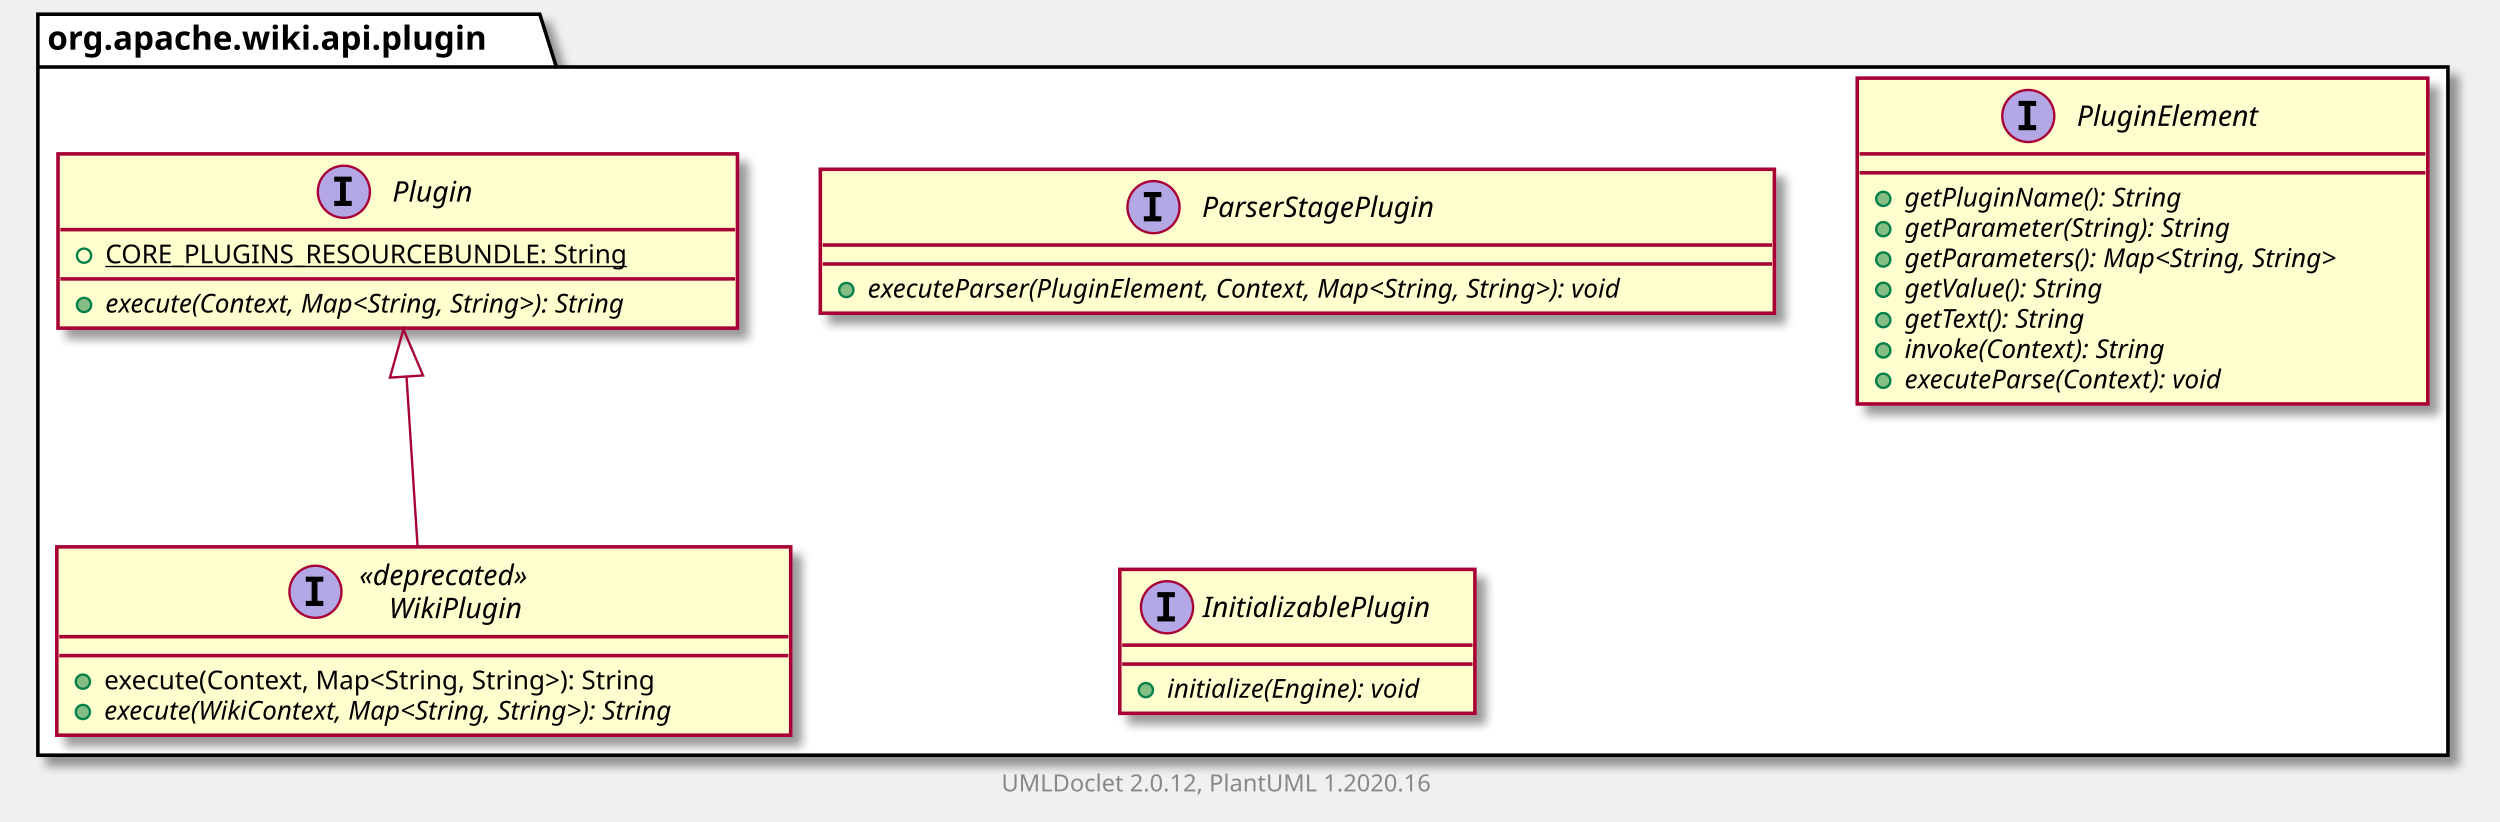
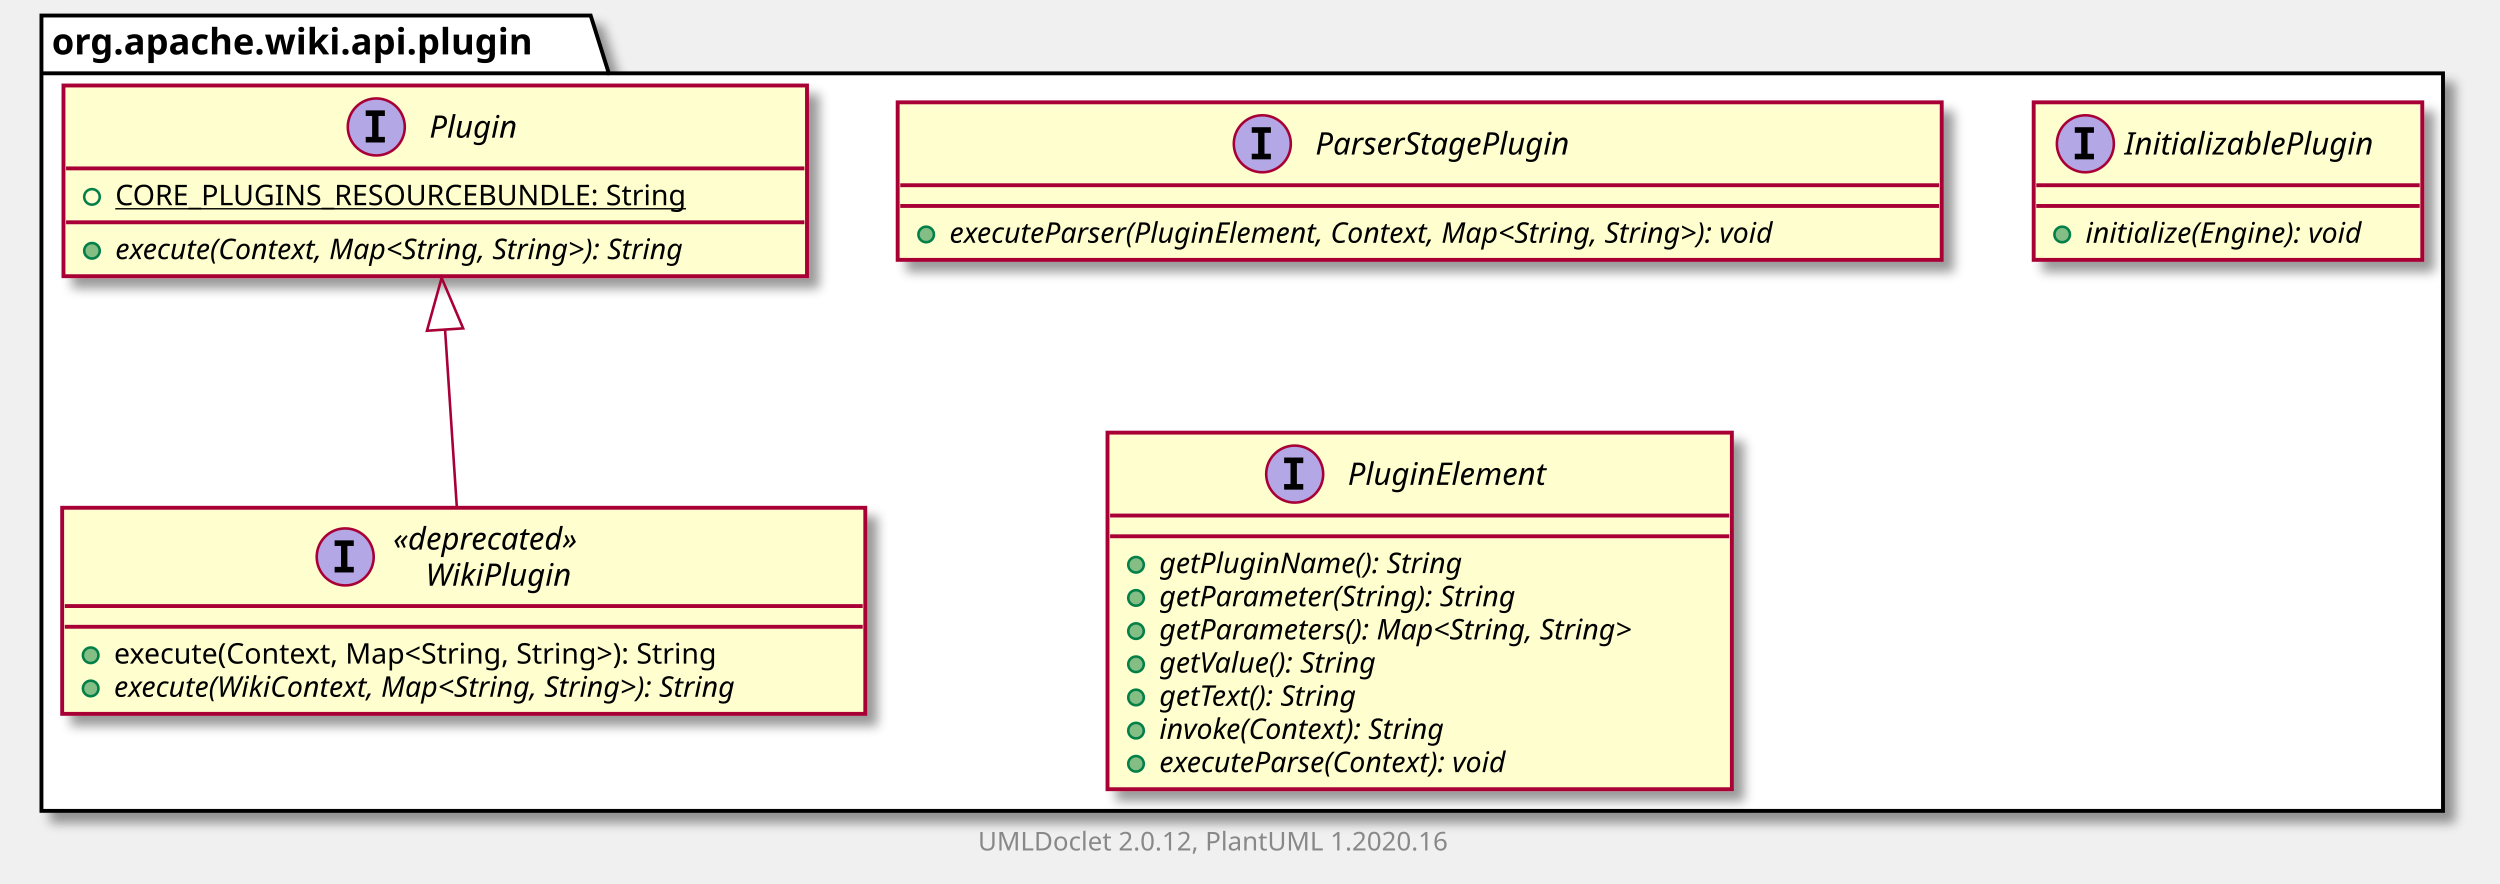
- <svg xmlns="http://www.w3.org/2000/svg" xmlns:xlink="http://www.w3.org/1999/xlink" contentScriptType="application/ecmascript" contentStyleType="text/css" height="347px" preserveAspectRatio="none" style="width:1056px;height:347px;" version="1.1" viewBox="0 0 1056 347" width="1056px" zoomAndPan="magnify">
+ <svg xmlns="http://www.w3.org/2000/svg" xmlns:xlink="http://www.w3.org/1999/xlink" contentScriptType="application/ecmascript" contentStyleType="text/css" height="341px" preserveAspectRatio="none" style="width:965px;height:341px;" version="1.1" viewBox="0 0 965 341" width="965px" zoomAndPan="magnify">
  <defs>
-     <filter height="300%" id="f1dpexxwe11yf7" width="300%" x="-1" y="-1">
+     <filter height="300%" id="fgpwphirkr0fx" width="300%" x="-1" y="-1">
      <feGaussianBlur result="blurOut" stdDeviation="2.0" />
      <feColorMatrix in="blurOut" result="blurOut2" type="matrix" values="0 0 0 0 0 0 0 0 0 0 0 0 0 0 0 0 0 0 .4 0" />
      <feOffset dx="4.0" dy="4.0" in="blurOut2" result="blurOut3" />
      <feBlend in="SourceGraphic" in2="blurOut3" mode="normal" />
    </filter>
  </defs>
  <g>
-     <polygon fill="#FFFFFF" filter="url(#f1dpexxwe11yf7)" points="16,6,228,6,235,28.297,1034,28.297,1034,319,16,319,16,6" style="stroke: #000000; stroke-width: 1.5;" />
+     <polygon fill="#FFFFFF" filter="url(#fgpwphirkr0fx)" points="16,6,228,6,235,28.297,943,28.297,943,313,16,313,16,6" style="stroke: #000000; stroke-width: 1.5;" />
    <line style="stroke: #000000; stroke-width: 1.5;" x1="16" x2="235" y1="28.297" y2="28.297" />
    <text fill="#000000" font-family="sans-serif" font-size="14" font-weight="bold" lengthAdjust="spacingAndGlyphs" textLength="206" x="20" y="20.995">org.apache.wiki.api.plugin</text>
    <a href="ParserStagePlugin.html" target="_top" title="ParserStagePlugin.html" xlink:actuate="onRequest" xlink:href="ParserStagePlugin.html" xlink:show="new" xlink:title="ParserStagePlugin.html" xlink:type="simple">
-       <rect codeLine="3" fill="#FEFECE" filter="url(#f1dpexxwe11yf7)" height="60.805" id="org.apache.wiki.api.plugin.ParserStagePlugin" style="stroke: #A80036; stroke-width: 1.5;" width="403" x="346.5" y="71.5" />
-       <ellipse cx="487.25" cy="87.5" fill="#B4A7E5" rx="11" ry="11" style="stroke: #A80036; stroke-width: 1.0;" />
-       <path d="M483.172,83.266 L483.172,81.109 L490.562,81.109 L490.562,83.266 L488.094,83.266 L488.094,91.344 L490.562,91.344 L490.562,93.5 L483.172,93.5 L483.172,91.344 L485.641,91.344 L485.641,83.266 L483.172,83.266 Z " />
-       <text fill="#000000" font-family="sans-serif" font-size="12" font-style="italic" lengthAdjust="spacingAndGlyphs" textLength="113" x="507.75" y="91.654">ParserStagePlugin</text>
-       <line style="stroke: #A80036; stroke-width: 1.5;" x1="347.5" x2="748.5" y1="103.5" y2="103.5" />
-       <line style="stroke: #A80036; stroke-width: 1.5;" x1="347.5" x2="748.5" y1="111.5" y2="111.5" />
-       <ellipse cx="357.5" cy="122.5" fill="#84BE84" rx="3" ry="3" style="stroke: #038048; stroke-width: 1.0;" />
-       <text fill="#000000" font-family="sans-serif" font-size="11" font-style="italic" lengthAdjust="spacingAndGlyphs" textLength="377" x="366.5" y="125.71">executeParser(PluginElement, Context, Map&lt;String, String&gt;): void</text>
+       <rect codeLine="3" fill="#FEFECE" filter="url(#fgpwphirkr0fx)" height="60.805" id="org.apache.wiki.api.plugin.ParserStagePlugin" style="stroke: #A80036; stroke-width: 1.5;" width="403" x="346.5" y="39.5" />
+       <ellipse cx="487.25" cy="55.5" fill="#B4A7E5" rx="11" ry="11" style="stroke: #A80036; stroke-width: 1.0;" />
+       <path d="M483.172,51.266 L483.172,49.109 L490.562,49.109 L490.562,51.266 L488.094,51.266 L488.094,59.344 L490.562,59.344 L490.562,61.5 L483.172,61.5 L483.172,59.344 L485.641,59.344 L485.641,51.266 L483.172,51.266 Z " />
+       <text fill="#000000" font-family="sans-serif" font-size="12" font-style="italic" lengthAdjust="spacingAndGlyphs" textLength="113" x="507.75" y="59.654">ParserStagePlugin</text>
+       <line style="stroke: #A80036; stroke-width: 1.5;" x1="347.5" x2="748.5" y1="71.5" y2="71.5" />
+       <line style="stroke: #A80036; stroke-width: 1.5;" x1="347.5" x2="748.5" y1="79.5" y2="79.5" />
+       <ellipse cx="357.5" cy="90.5" fill="#84BE84" rx="3" ry="3" style="stroke: #038048; stroke-width: 1.0;" />
+       <text fill="#000000" font-family="sans-serif" font-size="11" font-style="italic" lengthAdjust="spacingAndGlyphs" textLength="377" x="366.5" y="93.71">executeParser(PluginElement, Context, Map&lt;String, String&gt;): void</text>
+     </a>
+     <a href="InitializablePlugin.html" target="_top" title="InitializablePlugin.html" xlink:actuate="onRequest" xlink:href="InitializablePlugin.html" xlink:show="new" xlink:title="InitializablePlugin.html" xlink:type="simple">
+       <rect codeLine="7" fill="#FEFECE" filter="url(#fgpwphirkr0fx)" height="60.805" id="org.apache.wiki.api.plugin.InitializablePlugin" style="stroke: #A80036; stroke-width: 1.5;" width="150" x="785" y="39.5" />
+       <ellipse cx="804.95" cy="55.5" fill="#B4A7E5" rx="11" ry="11" style="stroke: #A80036; stroke-width: 1.0;" />
+       <path d="M800.872,51.266 L800.872,49.109 L808.263,49.109 L808.263,51.266 L805.794,51.266 L805.794,59.344 L808.263,59.344 L808.263,61.5 L800.872,61.5 L800.872,59.344 L803.341,59.344 L803.341,51.266 L800.872,51.266 Z " />
+       <text fill="#000000" font-family="sans-serif" font-size="12" font-style="italic" lengthAdjust="spacingAndGlyphs" textLength="107" x="820.05" y="59.654">InitializablePlugin</text>
+       <line style="stroke: #A80036; stroke-width: 1.5;" x1="786" x2="934" y1="71.5" y2="71.5" />
+       <line style="stroke: #A80036; stroke-width: 1.5;" x1="786" x2="934" y1="79.5" y2="79.5" />
+       <ellipse cx="796" cy="90.5" fill="#84BE84" rx="3" ry="3" style="stroke: #038048; stroke-width: 1.0;" />
+       <text fill="#000000" font-family="sans-serif" font-size="11" font-style="italic" lengthAdjust="spacingAndGlyphs" textLength="124" x="805" y="93.71">initialize(Engine): void</text>
+     </a>
+     <a href="Plugin.html" target="_top" title="Plugin.html" xlink:actuate="onRequest" xlink:href="Plugin.html" xlink:show="new" xlink:title="Plugin.html" xlink:type="simple">
+       <rect codeLine="11" fill="#FEFECE" filter="url(#fgpwphirkr0fx)" height="73.609" id="org.apache.wiki.api.plugin.Plugin" style="stroke: #A80036; stroke-width: 1.5;" width="287" x="24.5" y="33" />
+       <ellipse cx="145.25" cy="49" fill="#B4A7E5" rx="11" ry="11" style="stroke: #A80036; stroke-width: 1.0;" />
+       <path d="M141.172,44.766 L141.172,42.609 L148.562,42.609 L148.562,44.766 L146.094,44.766 L146.094,52.844 L148.562,52.844 L148.562,55 L141.172,55 L141.172,52.844 L143.641,52.844 L143.641,44.766 L141.172,44.766 Z " />
+       <text fill="#000000" font-family="sans-serif" font-size="12" font-style="italic" lengthAdjust="spacingAndGlyphs" textLength="37" x="165.75" y="53.154">Plugin</text>
+       <line style="stroke: #A80036; stroke-width: 1.5;" x1="25.5" x2="310.5" y1="65" y2="65" />
+       <ellipse cx="35.5" cy="76" fill="none" rx="3" ry="3" style="stroke: #038048; stroke-width: 1.0;" />
+       <text fill="#000000" font-family="sans-serif" font-size="11" lengthAdjust="spacingAndGlyphs" text-decoration="underline" textLength="240" x="44.5" y="79.21">CORE_PLUGINS_RESOURCEBUNDLE: String</text>
+       <line style="stroke: #A80036; stroke-width: 1.5;" x1="25.5" x2="310.5" y1="85.805" y2="85.805" />
+       <ellipse cx="35.5" cy="96.805" fill="#84BE84" rx="3" ry="3" style="stroke: #038048; stroke-width: 1.0;" />
+       <text fill="#000000" font-family="sans-serif" font-size="11" font-style="italic" lengthAdjust="spacingAndGlyphs" textLength="261" x="44.5" y="100.015">execute(Context, Map&lt;String, String&gt;): String</text>
    </a>
    <a href="PluginElement.html" target="_top" title="PluginElement.html" xlink:actuate="onRequest" xlink:href="PluginElement.html" xlink:show="new" xlink:title="PluginElement.html" xlink:type="simple">
-       <rect codeLine="7" fill="#FEFECE" filter="url(#f1dpexxwe11yf7)" height="137.633" id="org.apache.wiki.api.plugin.PluginElement" style="stroke: #A80036; stroke-width: 1.5;" width="241" x="784.5" y="33" />
-       <ellipse cx="856.75" cy="49" fill="#B4A7E5" rx="11" ry="11" style="stroke: #A80036; stroke-width: 1.0;" />
-       <path d="M852.672,44.766 L852.672,42.609 L860.062,42.609 L860.062,44.766 L857.594,44.766 L857.594,52.844 L860.062,52.844 L860.062,55 L852.672,55 L852.672,52.844 L855.141,52.844 L855.141,44.766 L852.672,44.766 Z " />
-       <text fill="#000000" font-family="sans-serif" font-size="12" font-style="italic" lengthAdjust="spacingAndGlyphs" textLength="88" x="877.25" y="53.154">PluginElement</text>
-       <line style="stroke: #A80036; stroke-width: 1.5;" x1="785.5" x2="1024.5" y1="65" y2="65" />
-       <line style="stroke: #A80036; stroke-width: 1.5;" x1="785.5" x2="1024.5" y1="73" y2="73" />
-       <ellipse cx="795.5" cy="84" fill="#84BE84" rx="3" ry="3" style="stroke: #038048; stroke-width: 1.0;" />
-       <text fill="#000000" font-family="sans-serif" font-size="11" font-style="italic" lengthAdjust="spacingAndGlyphs" textLength="134" x="804.5" y="87.21">getPluginName(): String</text>
-       <ellipse cx="795.5" cy="96.805" fill="#84BE84" rx="3" ry="3" style="stroke: #038048; stroke-width: 1.0;" />
-       <text fill="#000000" font-family="sans-serif" font-size="11" font-style="italic" lengthAdjust="spacingAndGlyphs" textLength="160" x="804.5" y="100.015">getParameter(String): String</text>
-       <ellipse cx="795.5" cy="109.609" fill="#84BE84" rx="3" ry="3" style="stroke: #038048; stroke-width: 1.0;" />
-       <text fill="#000000" font-family="sans-serif" font-size="11" font-style="italic" lengthAdjust="spacingAndGlyphs" textLength="215" x="804.5" y="112.82">getParameters(): Map&lt;String, String&gt;</text>
-       <ellipse cx="795.5" cy="122.414" fill="#84BE84" rx="3" ry="3" style="stroke: #038048; stroke-width: 1.0;" />
-       <text fill="#000000" font-family="sans-serif" font-size="11" font-style="italic" lengthAdjust="spacingAndGlyphs" textLength="99" x="804.5" y="125.624">getValue(): String</text>
-       <ellipse cx="795.5" cy="135.219" fill="#84BE84" rx="3" ry="3" style="stroke: #038048; stroke-width: 1.0;" />
-       <text fill="#000000" font-family="sans-serif" font-size="11" font-style="italic" lengthAdjust="spacingAndGlyphs" textLength="92" x="804.5" y="138.429">getText(): String</text>
-       <ellipse cx="795.5" cy="148.023" fill="#84BE84" rx="3" ry="3" style="stroke: #038048; stroke-width: 1.0;" />
-       <text fill="#000000" font-family="sans-serif" font-size="11" font-style="italic" lengthAdjust="spacingAndGlyphs" textLength="130" x="804.5" y="151.234">invoke(Context): String</text>
-       <ellipse cx="795.5" cy="160.828" fill="#84BE84" rx="3" ry="3" style="stroke: #038048; stroke-width: 1.0;" />
-       <text fill="#000000" font-family="sans-serif" font-size="11" font-style="italic" lengthAdjust="spacingAndGlyphs" textLength="161" x="804.5" y="164.039">executeParse(Context): void</text>
-     </a>
-     <a href="Plugin.html" target="_top" title="Plugin.html" xlink:actuate="onRequest" xlink:href="Plugin.html" xlink:show="new" xlink:title="Plugin.html" xlink:type="simple">
-       <rect codeLine="17" fill="#FEFECE" filter="url(#f1dpexxwe11yf7)" height="73.609" id="org.apache.wiki.api.plugin.Plugin" style="stroke: #A80036; stroke-width: 1.5;" width="287" x="24.5" y="65" />
-       <ellipse cx="145.25" cy="81" fill="#B4A7E5" rx="11" ry="11" style="stroke: #A80036; stroke-width: 1.0;" />
-       <path d="M141.172,76.766 L141.172,74.609 L148.562,74.609 L148.562,76.766 L146.094,76.766 L146.094,84.844 L148.562,84.844 L148.562,87 L141.172,87 L141.172,84.844 L143.641,84.844 L143.641,76.766 L141.172,76.766 Z " />
-       <text fill="#000000" font-family="sans-serif" font-size="12" font-style="italic" lengthAdjust="spacingAndGlyphs" textLength="37" x="165.75" y="85.154">Plugin</text>
-       <line style="stroke: #A80036; stroke-width: 1.5;" x1="25.5" x2="310.5" y1="97" y2="97" />
-       <ellipse cx="35.5" cy="108" fill="none" rx="3" ry="3" style="stroke: #038048; stroke-width: 1.0;" />
-       <text fill="#000000" font-family="sans-serif" font-size="11" lengthAdjust="spacingAndGlyphs" text-decoration="underline" textLength="240" x="44.5" y="111.21">CORE_PLUGINS_RESOURCEBUNDLE: String</text>
-       <line style="stroke: #A80036; stroke-width: 1.5;" x1="25.5" x2="310.5" y1="117.805" y2="117.805" />
-       <ellipse cx="35.5" cy="128.805" fill="#84BE84" rx="3" ry="3" style="stroke: #038048; stroke-width: 1.0;" />
-       <text fill="#000000" font-family="sans-serif" font-size="11" font-style="italic" lengthAdjust="spacingAndGlyphs" textLength="261" x="44.5" y="132.015">execute(Context, Map&lt;String, String&gt;): String</text>
-     </a>
-     <a href="InitializablePlugin.html" target="_top" title="InitializablePlugin.html" xlink:actuate="onRequest" xlink:href="InitializablePlugin.html" xlink:show="new" xlink:title="InitializablePlugin.html" xlink:type="simple">
-       <rect codeLine="22" fill="#FEFECE" filter="url(#f1dpexxwe11yf7)" height="60.805" id="org.apache.wiki.api.plugin.InitializablePlugin" style="stroke: #A80036; stroke-width: 1.5;" width="150" x="473" y="240.5" />
-       <ellipse cx="492.95" cy="256.5" fill="#B4A7E5" rx="11" ry="11" style="stroke: #A80036; stroke-width: 1.0;" />
-       <path d="M488.872,252.266 L488.872,250.109 L496.262,250.109 L496.262,252.266 L493.794,252.266 L493.794,260.344 L496.262,260.344 L496.262,262.5 L488.872,262.5 L488.872,260.344 L491.341,260.344 L491.341,252.266 L488.872,252.266 Z " />
-       <text fill="#000000" font-family="sans-serif" font-size="12" font-style="italic" lengthAdjust="spacingAndGlyphs" textLength="107" x="508.05" y="260.654">InitializablePlugin</text>
-       <line style="stroke: #A80036; stroke-width: 1.5;" x1="474" x2="622" y1="272.5" y2="272.5" />
-       <line style="stroke: #A80036; stroke-width: 1.5;" x1="474" x2="622" y1="280.5" y2="280.5" />
-       <ellipse cx="484" cy="291.5" fill="#84BE84" rx="3" ry="3" style="stroke: #038048; stroke-width: 1.0;" />
-       <text fill="#000000" font-family="sans-serif" font-size="11" font-style="italic" lengthAdjust="spacingAndGlyphs" textLength="124" x="493" y="294.71">initialize(Engine): void</text>
+       <rect codeLine="16" fill="#FEFECE" filter="url(#fgpwphirkr0fx)" height="137.633" id="org.apache.wiki.api.plugin.PluginElement" style="stroke: #A80036; stroke-width: 1.5;" width="241" x="427.5" y="167" />
+       <ellipse cx="499.75" cy="183" fill="#B4A7E5" rx="11" ry="11" style="stroke: #A80036; stroke-width: 1.0;" />
+       <path d="M495.672,178.766 L495.672,176.609 L503.062,176.609 L503.062,178.766 L500.594,178.766 L500.594,186.844 L503.062,186.844 L503.062,189 L495.672,189 L495.672,186.844 L498.141,186.844 L498.141,178.766 L495.672,178.766 Z " />
+       <text fill="#000000" font-family="sans-serif" font-size="12" font-style="italic" lengthAdjust="spacingAndGlyphs" textLength="88" x="520.25" y="187.154">PluginElement</text>
+       <line style="stroke: #A80036; stroke-width: 1.5;" x1="428.5" x2="667.5" y1="199" y2="199" />
+       <line style="stroke: #A80036; stroke-width: 1.5;" x1="428.5" x2="667.5" y1="207" y2="207" />
+       <ellipse cx="438.5" cy="218" fill="#84BE84" rx="3" ry="3" style="stroke: #038048; stroke-width: 1.0;" />
+       <text fill="#000000" font-family="sans-serif" font-size="11" font-style="italic" lengthAdjust="spacingAndGlyphs" textLength="134" x="447.5" y="221.21">getPluginName(): String</text>
+       <ellipse cx="438.5" cy="230.805" fill="#84BE84" rx="3" ry="3" style="stroke: #038048; stroke-width: 1.0;" />
+       <text fill="#000000" font-family="sans-serif" font-size="11" font-style="italic" lengthAdjust="spacingAndGlyphs" textLength="160" x="447.5" y="234.015">getParameter(String): String</text>
+       <ellipse cx="438.5" cy="243.609" fill="#84BE84" rx="3" ry="3" style="stroke: #038048; stroke-width: 1.0;" />
+       <text fill="#000000" font-family="sans-serif" font-size="11" font-style="italic" lengthAdjust="spacingAndGlyphs" textLength="215" x="447.5" y="246.82">getParameters(): Map&lt;String, String&gt;</text>
+       <ellipse cx="438.5" cy="256.414" fill="#84BE84" rx="3" ry="3" style="stroke: #038048; stroke-width: 1.0;" />
+       <text fill="#000000" font-family="sans-serif" font-size="11" font-style="italic" lengthAdjust="spacingAndGlyphs" textLength="99" x="447.5" y="259.625">getValue(): String</text>
+       <ellipse cx="438.5" cy="269.219" fill="#84BE84" rx="3" ry="3" style="stroke: #038048; stroke-width: 1.0;" />
+       <text fill="#000000" font-family="sans-serif" font-size="11" font-style="italic" lengthAdjust="spacingAndGlyphs" textLength="92" x="447.5" y="272.429">getText(): String</text>
+       <ellipse cx="438.5" cy="282.023" fill="#84BE84" rx="3" ry="3" style="stroke: #038048; stroke-width: 1.0;" />
+       <text fill="#000000" font-family="sans-serif" font-size="11" font-style="italic" lengthAdjust="spacingAndGlyphs" textLength="130" x="447.5" y="285.234">invoke(Context): String</text>
+       <ellipse cx="438.5" cy="294.828" fill="#84BE84" rx="3" ry="3" style="stroke: #038048; stroke-width: 1.0;" />
+       <text fill="#000000" font-family="sans-serif" font-size="11" font-style="italic" lengthAdjust="spacingAndGlyphs" textLength="161" x="447.5" y="298.039">executeParse(Context): void</text>
    </a>
    <a href="WikiPlugin.html" target="_top" title="WikiPlugin.html" xlink:actuate="onRequest" xlink:href="WikiPlugin.html" xlink:show="new" xlink:title="WikiPlugin.html" xlink:type="simple">
-       <rect codeLine="26" fill="#FEFECE" filter="url(#f1dpexxwe11yf7)" height="79.547" id="org.apache.wiki.api.plugin.WikiPlugin" style="stroke: #A80036; stroke-width: 1.5;" width="310" x="24" y="231" />
-       <ellipse cx="133.25" cy="249.969" fill="#B4A7E5" rx="11" ry="11" style="stroke: #A80036; stroke-width: 1.0;" />
-       <path d="M129.172,245.734 L129.172,243.578 L136.562,243.578 L136.562,245.734 L134.094,245.734 L134.094,253.812 L136.562,253.812 L136.562,255.969 L129.172,255.969 L129.172,253.812 L131.641,253.812 L131.641,245.734 L129.172,245.734 Z " />
-       <text fill="#000000" font-family="sans-serif" font-size="12" font-style="italic" lengthAdjust="spacingAndGlyphs" textLength="87" x="151.75" y="247.139">«deprecated»</text>
-       <text fill="#000000" font-family="sans-serif" font-size="12" font-style="italic" lengthAdjust="spacingAndGlyphs" textLength="62" x="164.25" y="261.107">WikiPlugin</text>
-       <line style="stroke: #A80036; stroke-width: 1.5;" x1="25" x2="333" y1="268.938" y2="268.938" />
-       <line style="stroke: #A80036; stroke-width: 1.5;" x1="25" x2="333" y1="276.938" y2="276.938" />
-       <ellipse cx="35" cy="287.938" fill="#84BE84" rx="3" ry="3" style="stroke: #038048; stroke-width: 1.0;" />
-       <text fill="#000000" font-family="sans-serif" font-size="11" lengthAdjust="spacingAndGlyphs" textLength="262" x="44" y="291.148">execute(Context, Map&lt;String, String&gt;): String</text>
-       <ellipse cx="35" cy="300.742" fill="#84BE84" rx="3" ry="3" style="stroke: #038048; stroke-width: 1.0;" />
-       <text fill="#000000" font-family="sans-serif" font-size="11" font-style="italic" lengthAdjust="spacingAndGlyphs" textLength="284" x="44" y="303.953">execute(WikiContext, Map&lt;String, String&gt;): String</text>
+       <rect codeLine="26" fill="#FEFECE" filter="url(#fgpwphirkr0fx)" height="79.547" id="org.apache.wiki.api.plugin.WikiPlugin" style="stroke: #A80036; stroke-width: 1.5;" width="310" x="24" y="196" />
+       <ellipse cx="133.25" cy="214.969" fill="#B4A7E5" rx="11" ry="11" style="stroke: #A80036; stroke-width: 1.0;" />
+       <path d="M129.172,210.734 L129.172,208.578 L136.562,208.578 L136.562,210.734 L134.094,210.734 L134.094,218.812 L136.562,218.812 L136.562,220.969 L129.172,220.969 L129.172,218.812 L131.641,218.812 L131.641,210.734 L129.172,210.734 Z " />
+       <text fill="#000000" font-family="sans-serif" font-size="12" font-style="italic" lengthAdjust="spacingAndGlyphs" textLength="87" x="151.75" y="212.139">«deprecated»</text>
+       <text fill="#000000" font-family="sans-serif" font-size="12" font-style="italic" lengthAdjust="spacingAndGlyphs" textLength="62" x="164.25" y="226.107">WikiPlugin</text>
+       <line style="stroke: #A80036; stroke-width: 1.5;" x1="25" x2="333" y1="233.938" y2="233.938" />
+       <line style="stroke: #A80036; stroke-width: 1.5;" x1="25" x2="333" y1="241.938" y2="241.938" />
+       <ellipse cx="35" cy="252.938" fill="#84BE84" rx="3" ry="3" style="stroke: #038048; stroke-width: 1.0;" />
+       <text fill="#000000" font-family="sans-serif" font-size="11" lengthAdjust="spacingAndGlyphs" textLength="262" x="44" y="256.148">execute(Context, Map&lt;String, String&gt;): String</text>
+       <ellipse cx="35" cy="265.742" fill="#84BE84" rx="3" ry="3" style="stroke: #038048; stroke-width: 1.0;" />
+       <text fill="#000000" font-family="sans-serif" font-size="11" font-style="italic" lengthAdjust="spacingAndGlyphs" textLength="284" x="44" y="268.953">execute(WikiContext, Map&lt;String, String&gt;): String</text>
    </a>
-     <path codeLine="31" d="M171.719,159.138 C173.25,182.655 174.987,209.343 176.38,230.751 " fill="none" id="org.apache.wiki.api.plugin.Plugin-backto-org.apache.wiki.api.plugin.WikiPlugin" style="stroke: #A80036; stroke-width: 1.0;" />
-     <polygon fill="none" points="164.728,159.5,170.414,139.088,178.698,158.591,164.728,159.5" style="stroke: #A80036; stroke-width: 1.0;" />
-     <text fill="#888888" font-family="sans-serif" font-size="10" lengthAdjust="spacingAndGlyphs" textLength="192" x="423" y="334.282">UMLDoclet 2.0.12, PlantUML 1.2020.16</text>
+     <path codeLine="31" d="M171.804,127.406 C173.302,150.008 174.986,175.417 176.347,195.971 " fill="none" id="org.apache.wiki.api.plugin.Plugin-backto-org.apache.wiki.api.plugin.WikiPlugin" style="stroke: #A80036; stroke-width: 1.0;" />
+     <polygon fill="none" points="164.806,127.673,170.469,107.254,178.776,126.747,164.806,127.673" style="stroke: #A80036; stroke-width: 1.0;" />
+     <text fill="#888888" font-family="sans-serif" font-size="10" lengthAdjust="spacingAndGlyphs" textLength="192" x="377.5" y="328.282">UMLDoclet 2.0.12, PlantUML 1.2020.16</text>
  </g>
</svg>
